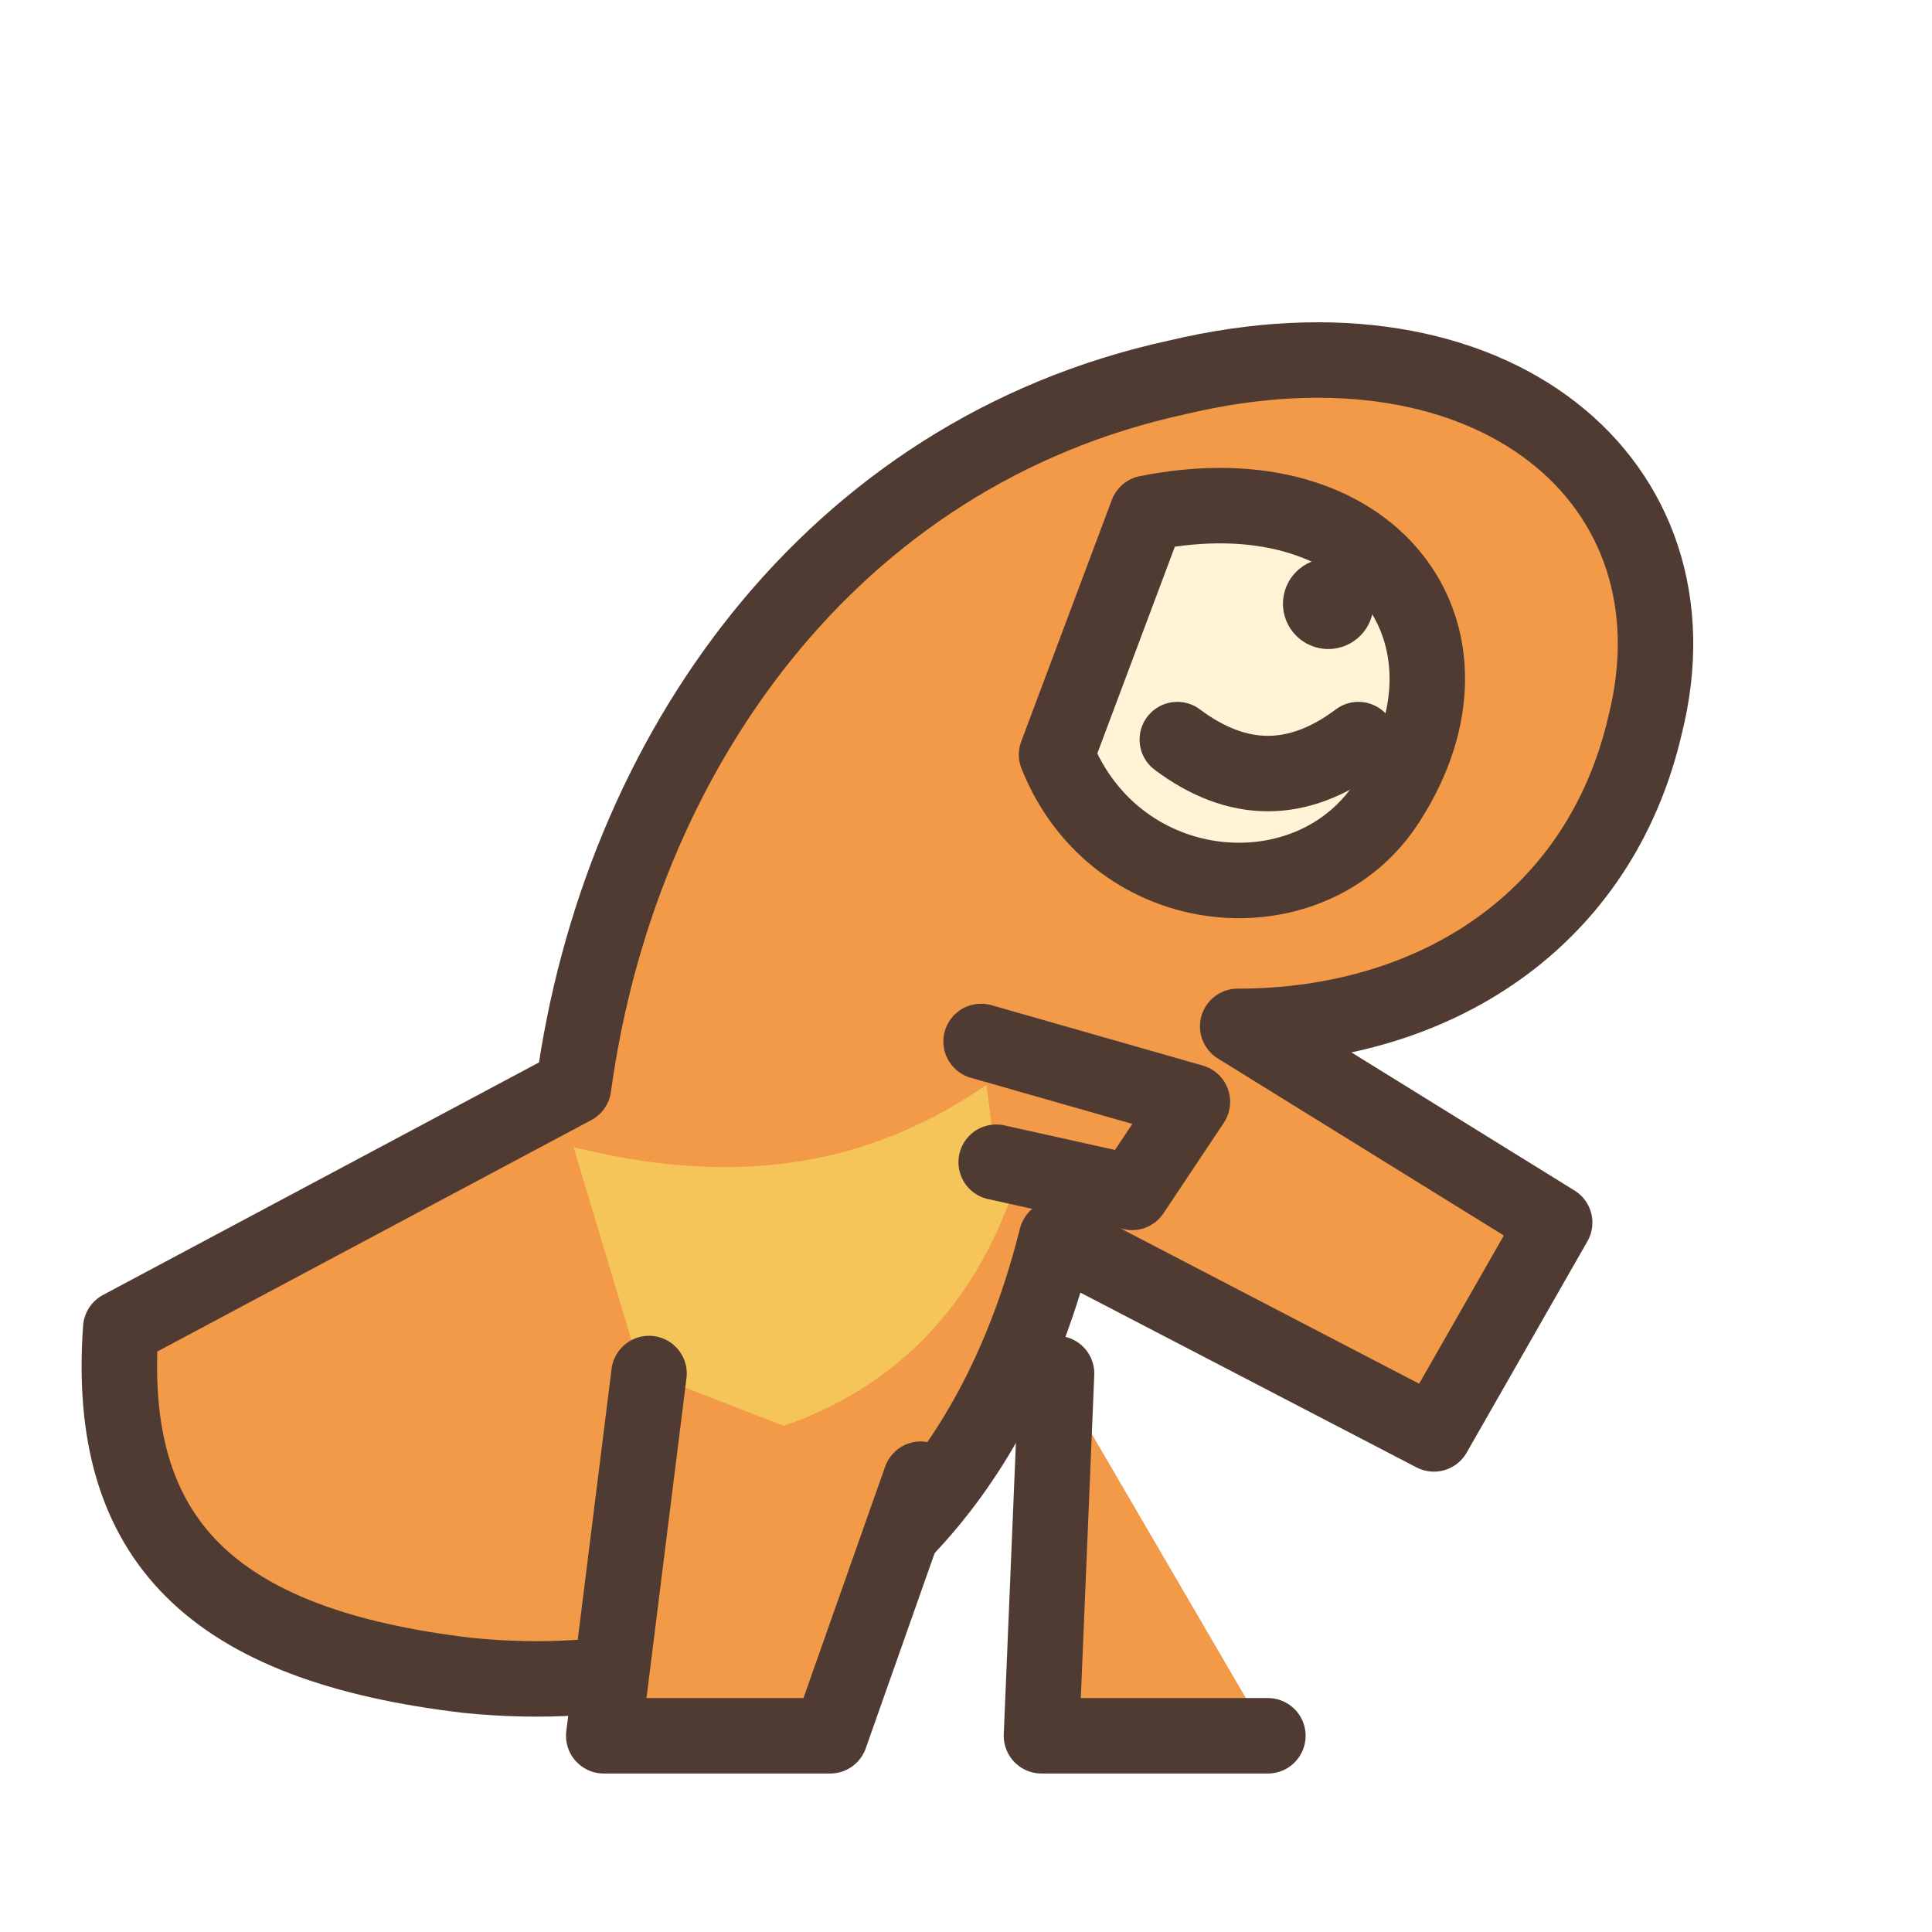
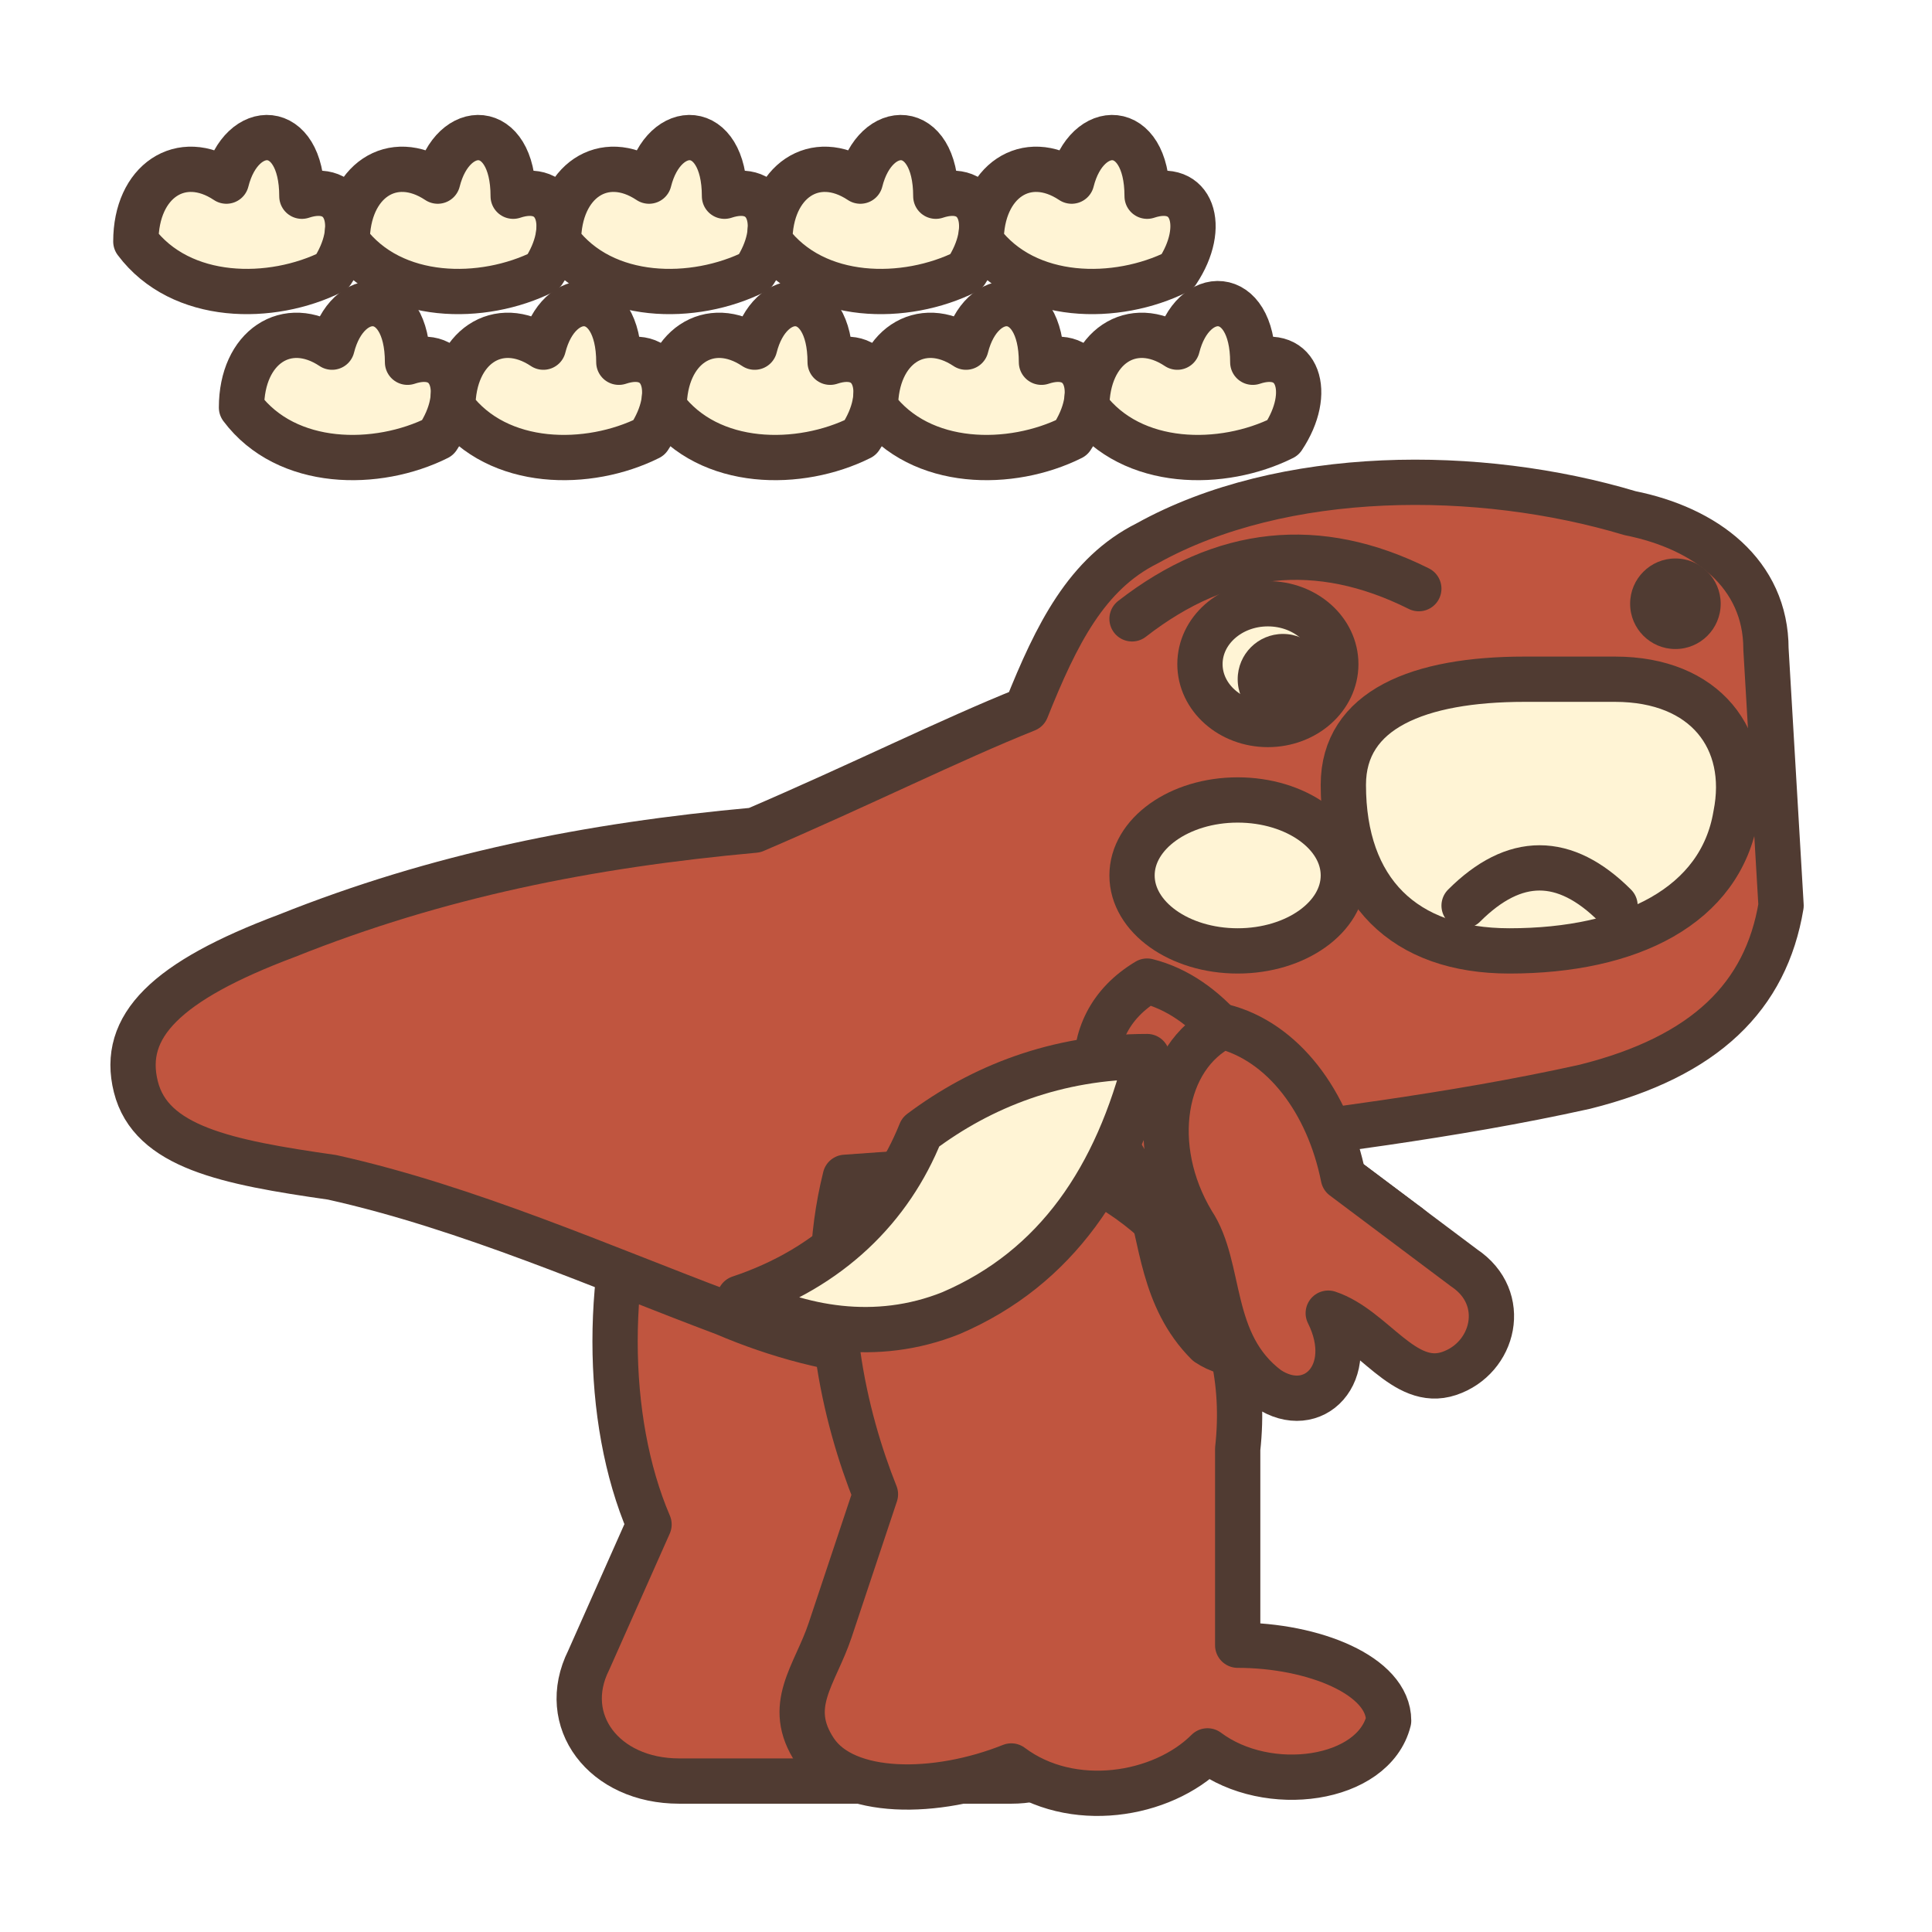
- <svg xmlns="http://www.w3.org/2000/svg" viewBox="0 0 128 128">
-   <g stroke="#503B32" stroke-width="5" stroke-linejoin="round" stroke-linecap="round">
-     <path fill="#F39A49" d="M8 88 38 72c3-22 17-42 40-47 21-5 35 7 31 23-3 13-14 20-27 20l21 13-8 14-25-13c-5 20-19 31-39 29-17-2-24-9-23-23Z" />
-     <path fill="#F5C55A" d="M38 76c12 3 22 1 31-7-1 16-10 26-25 27Z" stroke="none" />
-     <path fill="#FFF4D5" d="M76 34c15-3 23 8 16 19-5 8-18 7-22-3Z" />
-     <circle fill="#503B32" cx="88" cy="40" r="3" stroke="none" />
-     <path fill="none" d="M78 49c4 3 8 3 12 0" />
-     <path fill="#F39A49" d="m65 69 14 4-4 6-9-2m-23 14-3 24h15l6-17m9-7-1 24h15" />
-   </g>
+ <svg xmlns="http://www.w3.org/2000/svg" viewBox="0 0 128 128" stroke="#503B32" stroke-width="3" stroke-linecap="round" stroke-linejoin="round">
+   <path fill="#FFF4D5" d="M9 16 C9 12 12 10 15 12 C16 8 20 8 20 13 C23 12 24 15 22 18 C18 20 12 20 9 16 Z" />
+   <path fill="#FFF4D5" d="M23 16 C23 12 26 10 29 12 C30 8 34 8 34 13 C37 12 38 15 36 18 C32 20 26 20 23 16 Z" />
+   <path fill="#FFF4D5" d="M37 16 C37 12 40 10 43 12 C44 8 48 8 48 13 C51 12 52 15 50 18 C46 20 40 20 37 16 Z" />
+   <path fill="#FFF4D5" d="M51 16 C51 12 54 10 57 12 C58 8 62 8 62 13 C65 12 66 15 64 18 C60 20 54 20 51 16 Z" />
+   <path fill="#FFF4D5" d="M65 16 C65 12 68 10 71 12 C72 8 76 8 76 13 C79 12 80 15 78 18 C74 20 68 20 65 16 Z" />
+   <path fill="#FFF4D5" d="M16 27 C16 23 19 21 22 23 C23 19 27 19 27 24 C30 23 31 26 29 29 C25 31 19 31 16 27 Z" />
+   <path fill="#FFF4D5" d="M30 27 C30 23 33 21 36 23 C37 19 41 19 41 24 C44 23 45 26 43 29 C39 31 33 31 30 27 Z" />
+   <path fill="#FFF4D5" d="M44 27 C44 23 47 21 50 23 C51 19 55 19 55 24 C58 23 59 26 57 29 C53 31 47 31 44 27 Z" />
+   <path fill="#FFF4D5" d="M58 27 C58 23 61 21 64 23 C65 19 69 19 69 24 C72 23 73 26 71 29 C67 31 61 31 58 27 Z" />
+   <path fill="#FFF4D5" d="M72 27 C72 23 75 21 78 23 C79 19 83 19 83 24 C86 23 87 26 85 29 C81 31 75 31 72 27 Z" />
+   <path fill="#C0553F" d="M43 76 C40 84 40 94 43 101 L39 110 C37 114 40 118 45 118 L67 118 C71 118 73 115 70 112 C68 110 65 109 62 109 L64 94 C67 85 64 78 57 74 Z" />
+   <path fill="#C0553F" d="M117 43 C117 38 113 35 108 34 C98 31 85 31 76 36 C72 38 70 42 68 47 C63 49 57 52 50 55 C39 56 29 58 19 62 C11 65 8 68 9 72 C10 76 15 77 22 78 C31 80 40 84 48 87 C55 90 63 91 69 88 C75 85 78 81 80 76 C87 75 96 74 105 72 C113 70 117 66 118 60 Z" />
+   <path fill="#C0553F" d="M56 78 C54 86 56 94 58 99 L55 108 C54 111 52 113 54 116 C56 119 62 119 67 117 C71 120 77 119 80 116 C84 119 91 118 92 114 C92 111 87 109 82 109 L82 96 C83 87 78 80 70 77 Z" />
+   <path fill="#C0553F" d="M76 65 C80 66 83 70 85 75 L93 81 C96 83 95 87 92 88 C89 89 87 85 84 84 C86 88 83 91 80 89 C77 86 77 82 76 79 C72 74 71 68 76 65 Z" />
+   <path fill="#C0553F" d="M81 68 C85 69 88 73 89 78 L97 84 C100 86 99 90 96 91 C93 92 91 88 88 87 C90 91 87 94 84 92 C80 89 81 84 79 81 C76 76 77 70 81 68 Z" />
+   <path fill="#FFF4D5" d="M76 70 C74 78 70 84 63 87 C58 89 53 88 49 86 C55 84 59 80 61 75 C65 72 70 70 76 70 Z" />
+   <ellipse fill="#FFF4D5" cx="84" cy="44" rx="4.5" ry="4" />
+   <circle fill="#503B32" stroke="none" cx="85" cy="45" r="3" />
+   <path fill="none" d="M75 41 Q84 34 94 39" />
+   <path fill="#FFF4D5" d="M89 52 C89 47 94 45 101 45 L107 45 C113 45 116 49 115 54 C114 60 108 63 100 63 C93 63 89 59 89 52 Z" />
+   <path fill="none" d="M97 60 Q102 55 107 60" />
+   <circle fill="#503B32" stroke="none" cx="111" cy="40" r="3" />
+   <ellipse fill="#FFF4D5" cx="82" cy="58" rx="7" ry="5" />
</svg>
